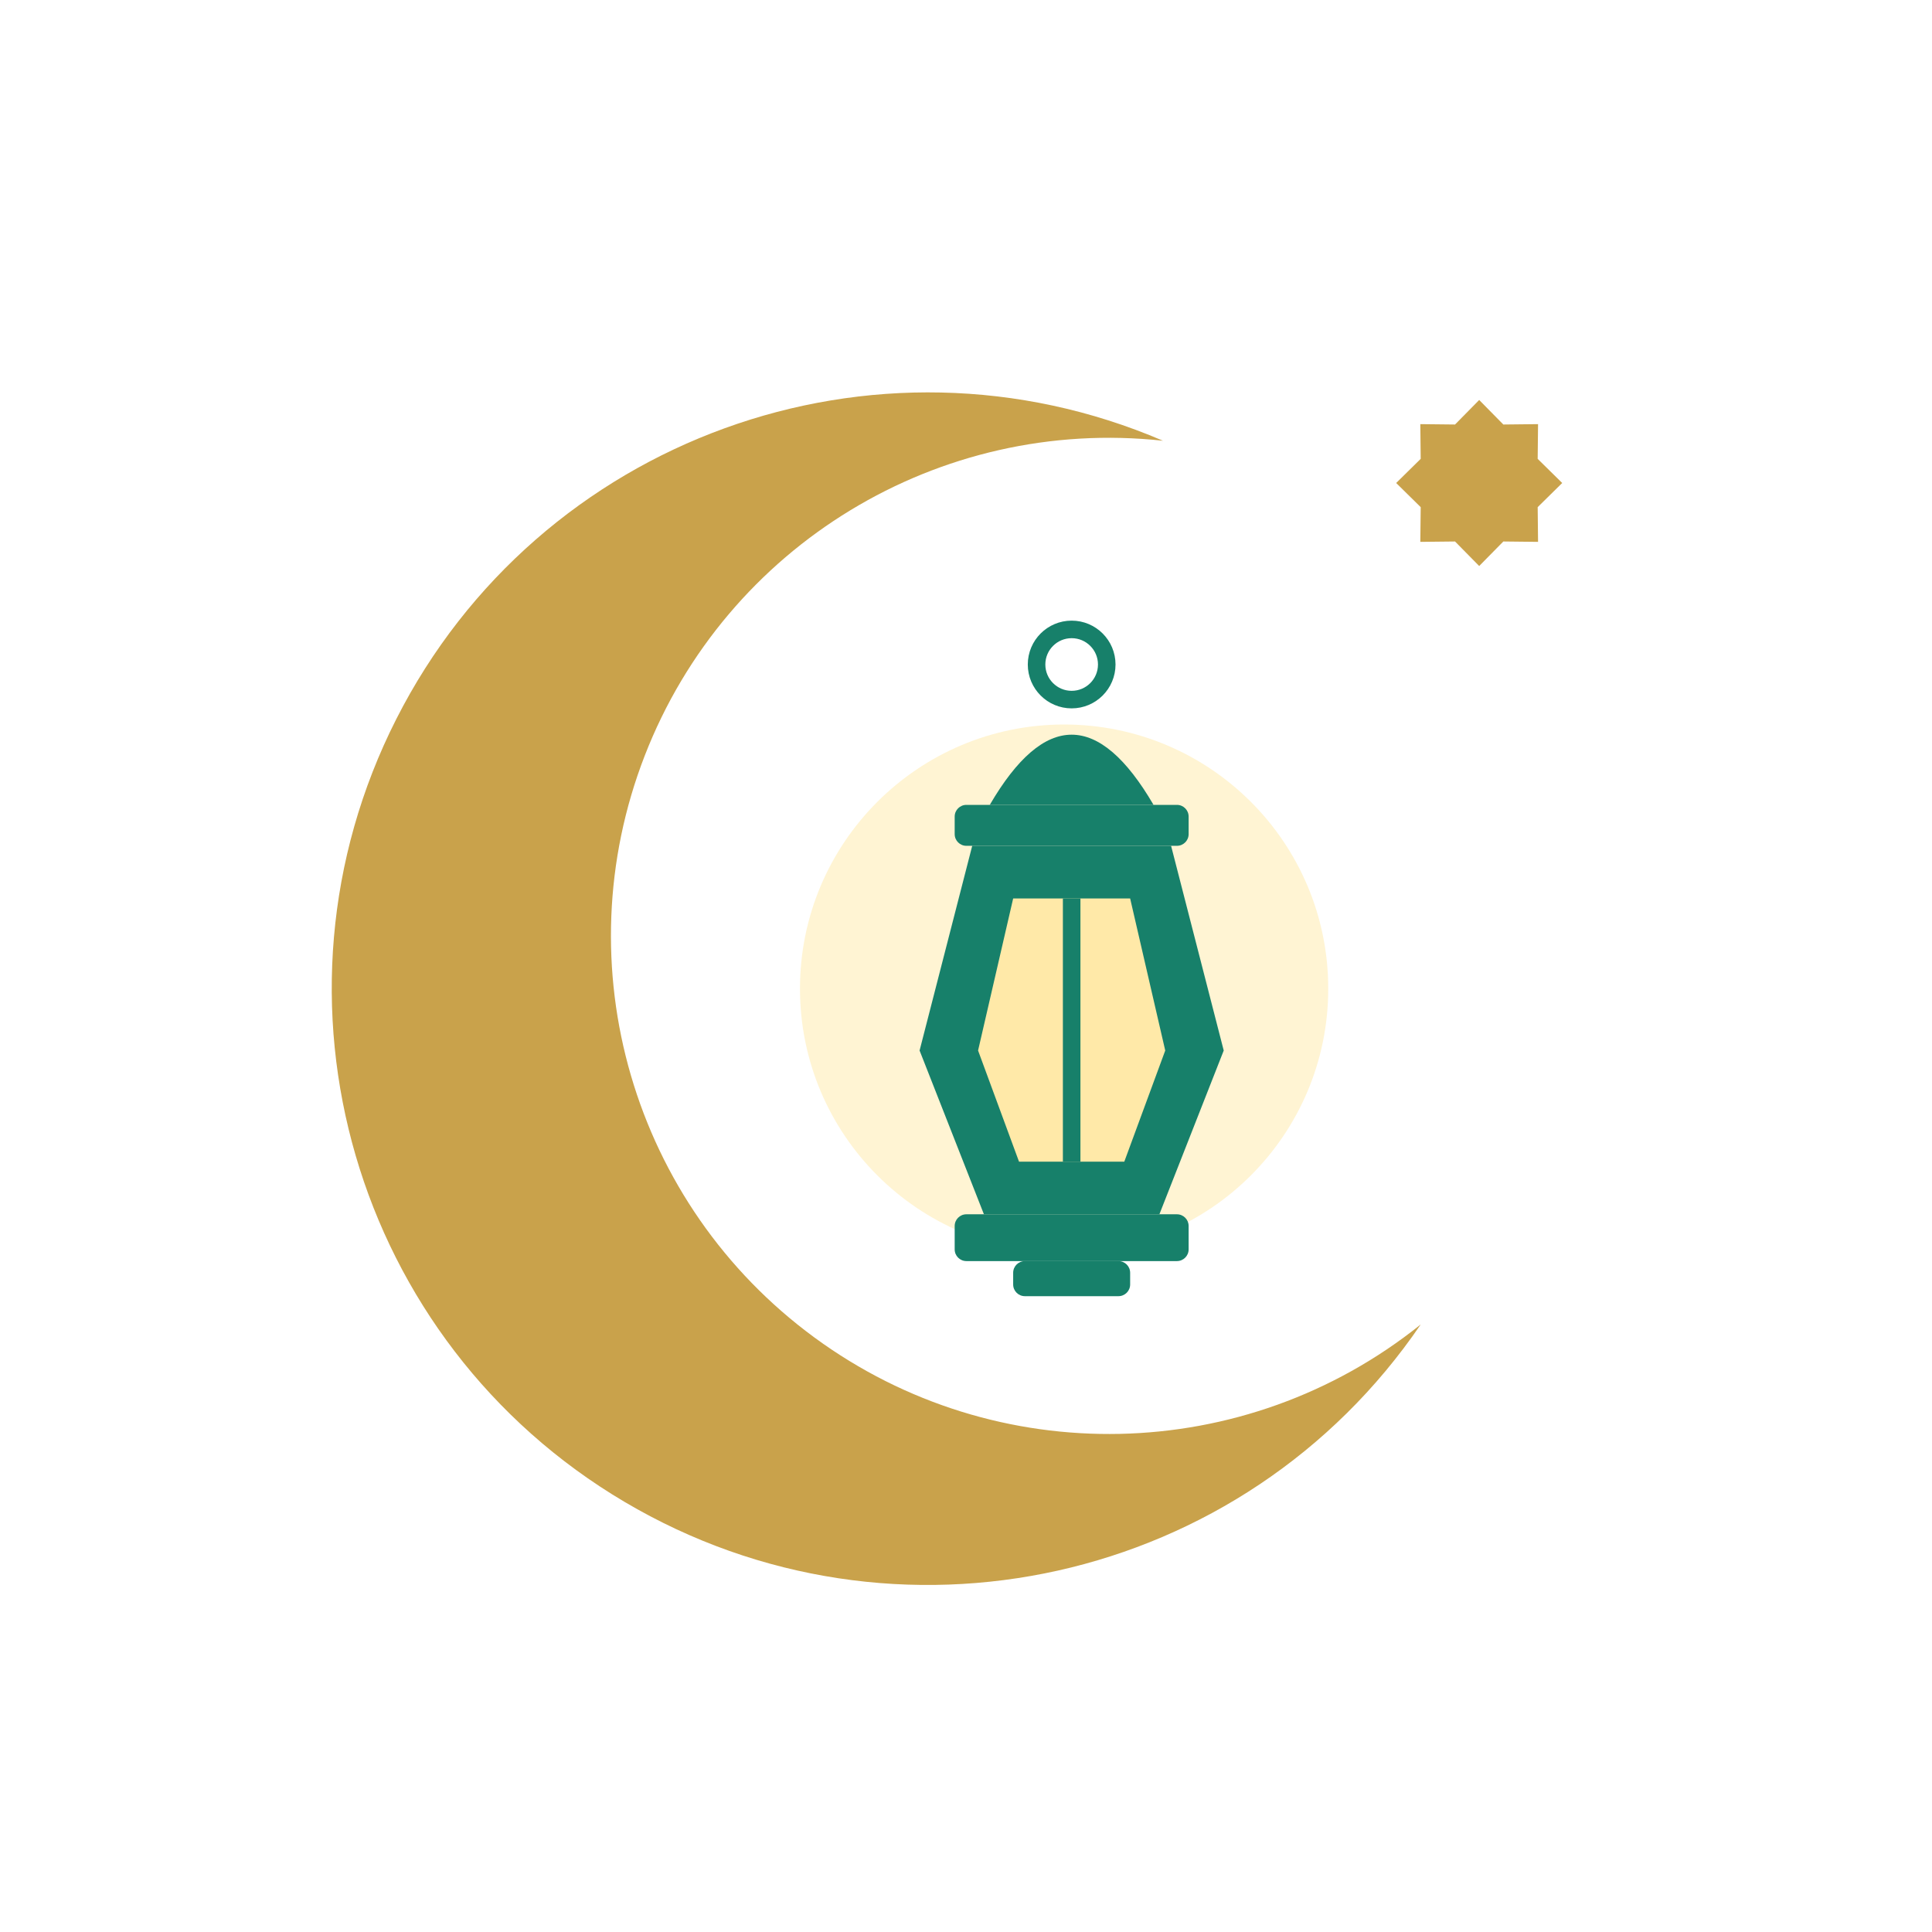
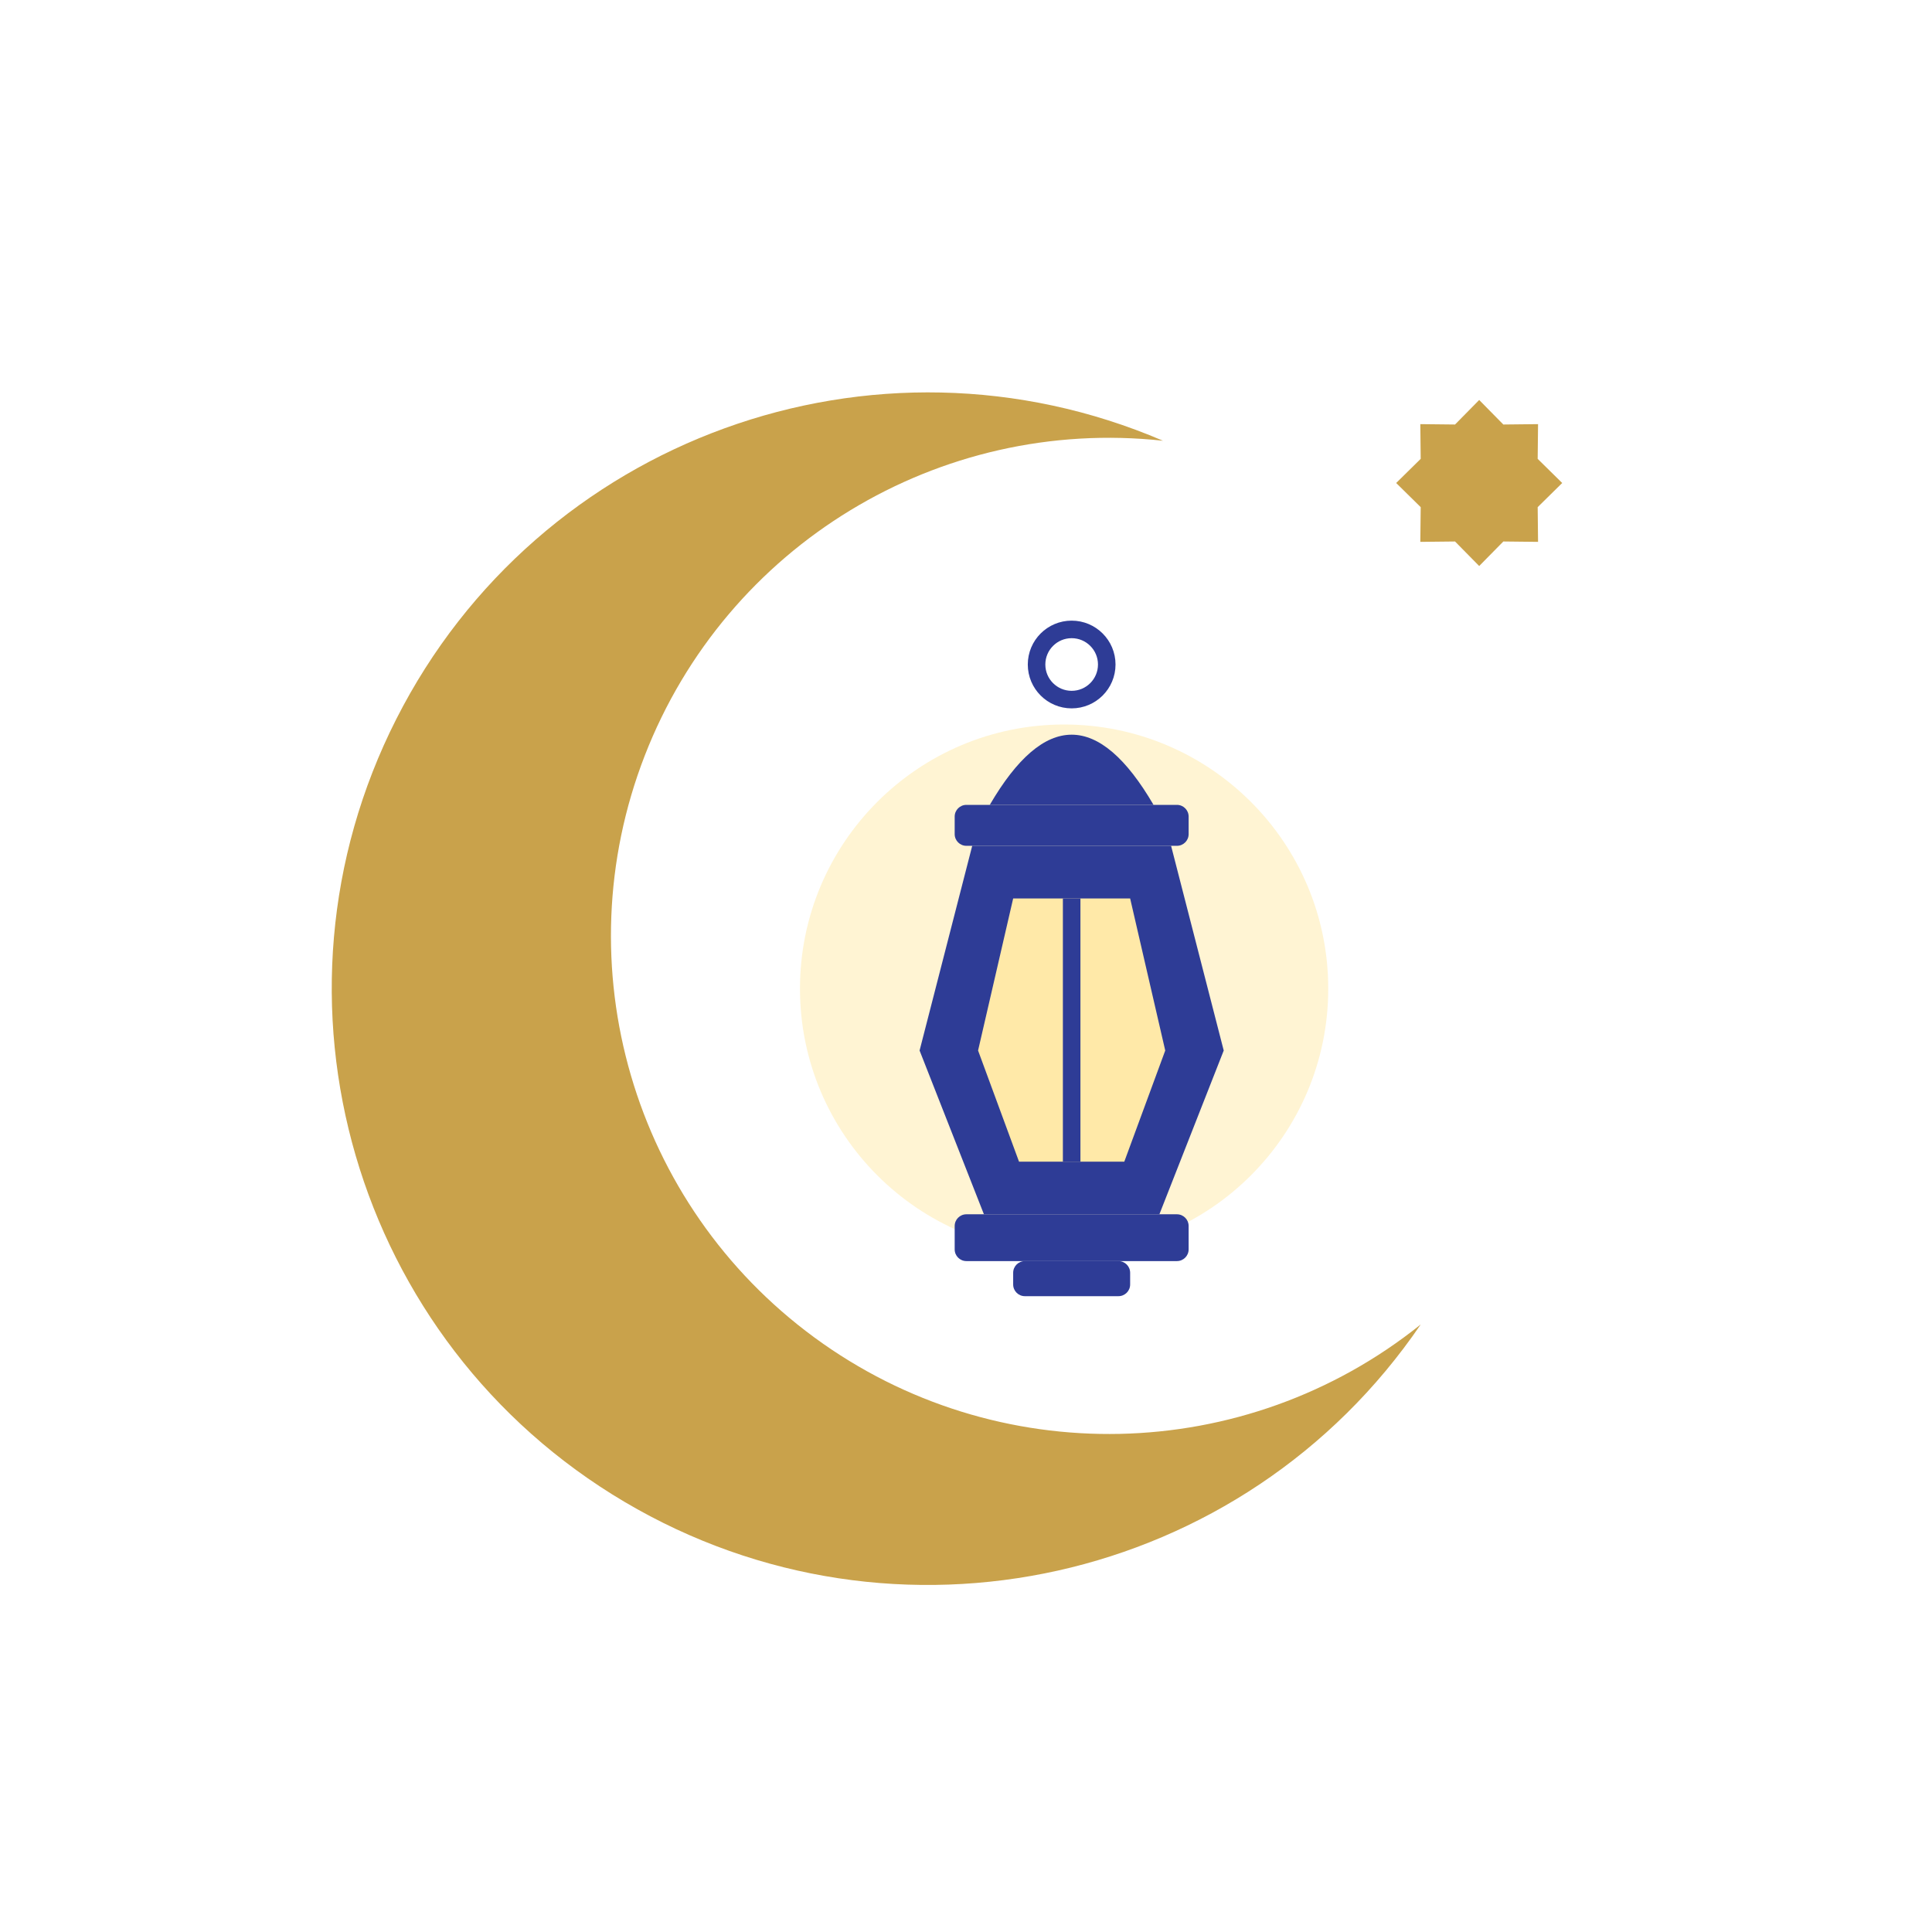
<svg xmlns="http://www.w3.org/2000/svg" viewBox="0 0 512 512">
  <path d="M376.5 351.0A158 158 0 1 1 308.2 116.8A132 132 0 1 0 376.5 351.0Z" fill="#C9A24B" />
  <circle cx="282" cy="262" r="70" fill="#FFE9A8" opacity=".5" />
-   <circle cx="284.0" cy="176.1" r="9.3" fill="none" stroke="#17806A" stroke-width="4.65" />
-   <path d="M262.3 213.3Q284.0 176.1 305.7 213.3Z" fill="#17806A" />
-   <rect x="253.0" y="213.3" width="62.0" height="10.85" rx="3.1" fill="#17806A" />
-   <path d="M257.65 224.15L243.7 278.4L260.75 321.8H307.25L324.3 278.4L310.35 224.15Z" fill="#17806A" />
+   <circle cx="284.0" cy="176.1" r="9.3" fill="none" stroke="#2E3C96" stroke-width="4.65" />
+   <path d="M262.3 213.3Q284.0 176.1 305.7 213.3Z" fill="#2E3C96" />
+   <rect x="253.0" y="213.3" width="62.0" height="10.85" rx="3.1" fill="#2E3C96" />
+   <path d="M257.65 224.15L243.7 278.4L260.75 321.8H307.25L324.3 278.4L310.35 224.15Z" fill="#2E3C96" />
  <path d="M268.5 238.1L259.2 278.4L270.05 307.85H297.95L308.8 278.4L299.5 238.1Z" fill="#FFE9A8" />
-   <rect x="281.675" y="238.1" width="4.65" height="69.75" fill="#17806A" />
-   <rect x="253.0" y="321.8" width="62.0" height="12.4" rx="3.1" fill="#17806A" />
-   <rect x="268.5" y="334.2" width="31.0" height="9.3" rx="3.1" fill="#17806A" />
+   <rect x="281.675" y="238.1" width="4.65" height="69.75" fill="#2E3C96" />
+   <rect x="253.0" y="321.8" width="62.0" height="12.4" rx="3.1" fill="#2E3C96" />
+   <rect x="268.5" y="334.2" width="31.0" height="9.3" rx="3.1" fill="#2E3C96" />
  <polygon points="392.0,106.0 398.4,112.5 407.6,112.4 407.5,121.6 414.0,128.0 407.5,134.4 407.6,143.6 398.4,143.5 392.0,150.0 385.6,143.5 376.4,143.6 376.5,134.4 370.0,128.0 376.5,121.6 376.4,112.4 385.6,112.5" fill="#C9A24B" />
</svg>
